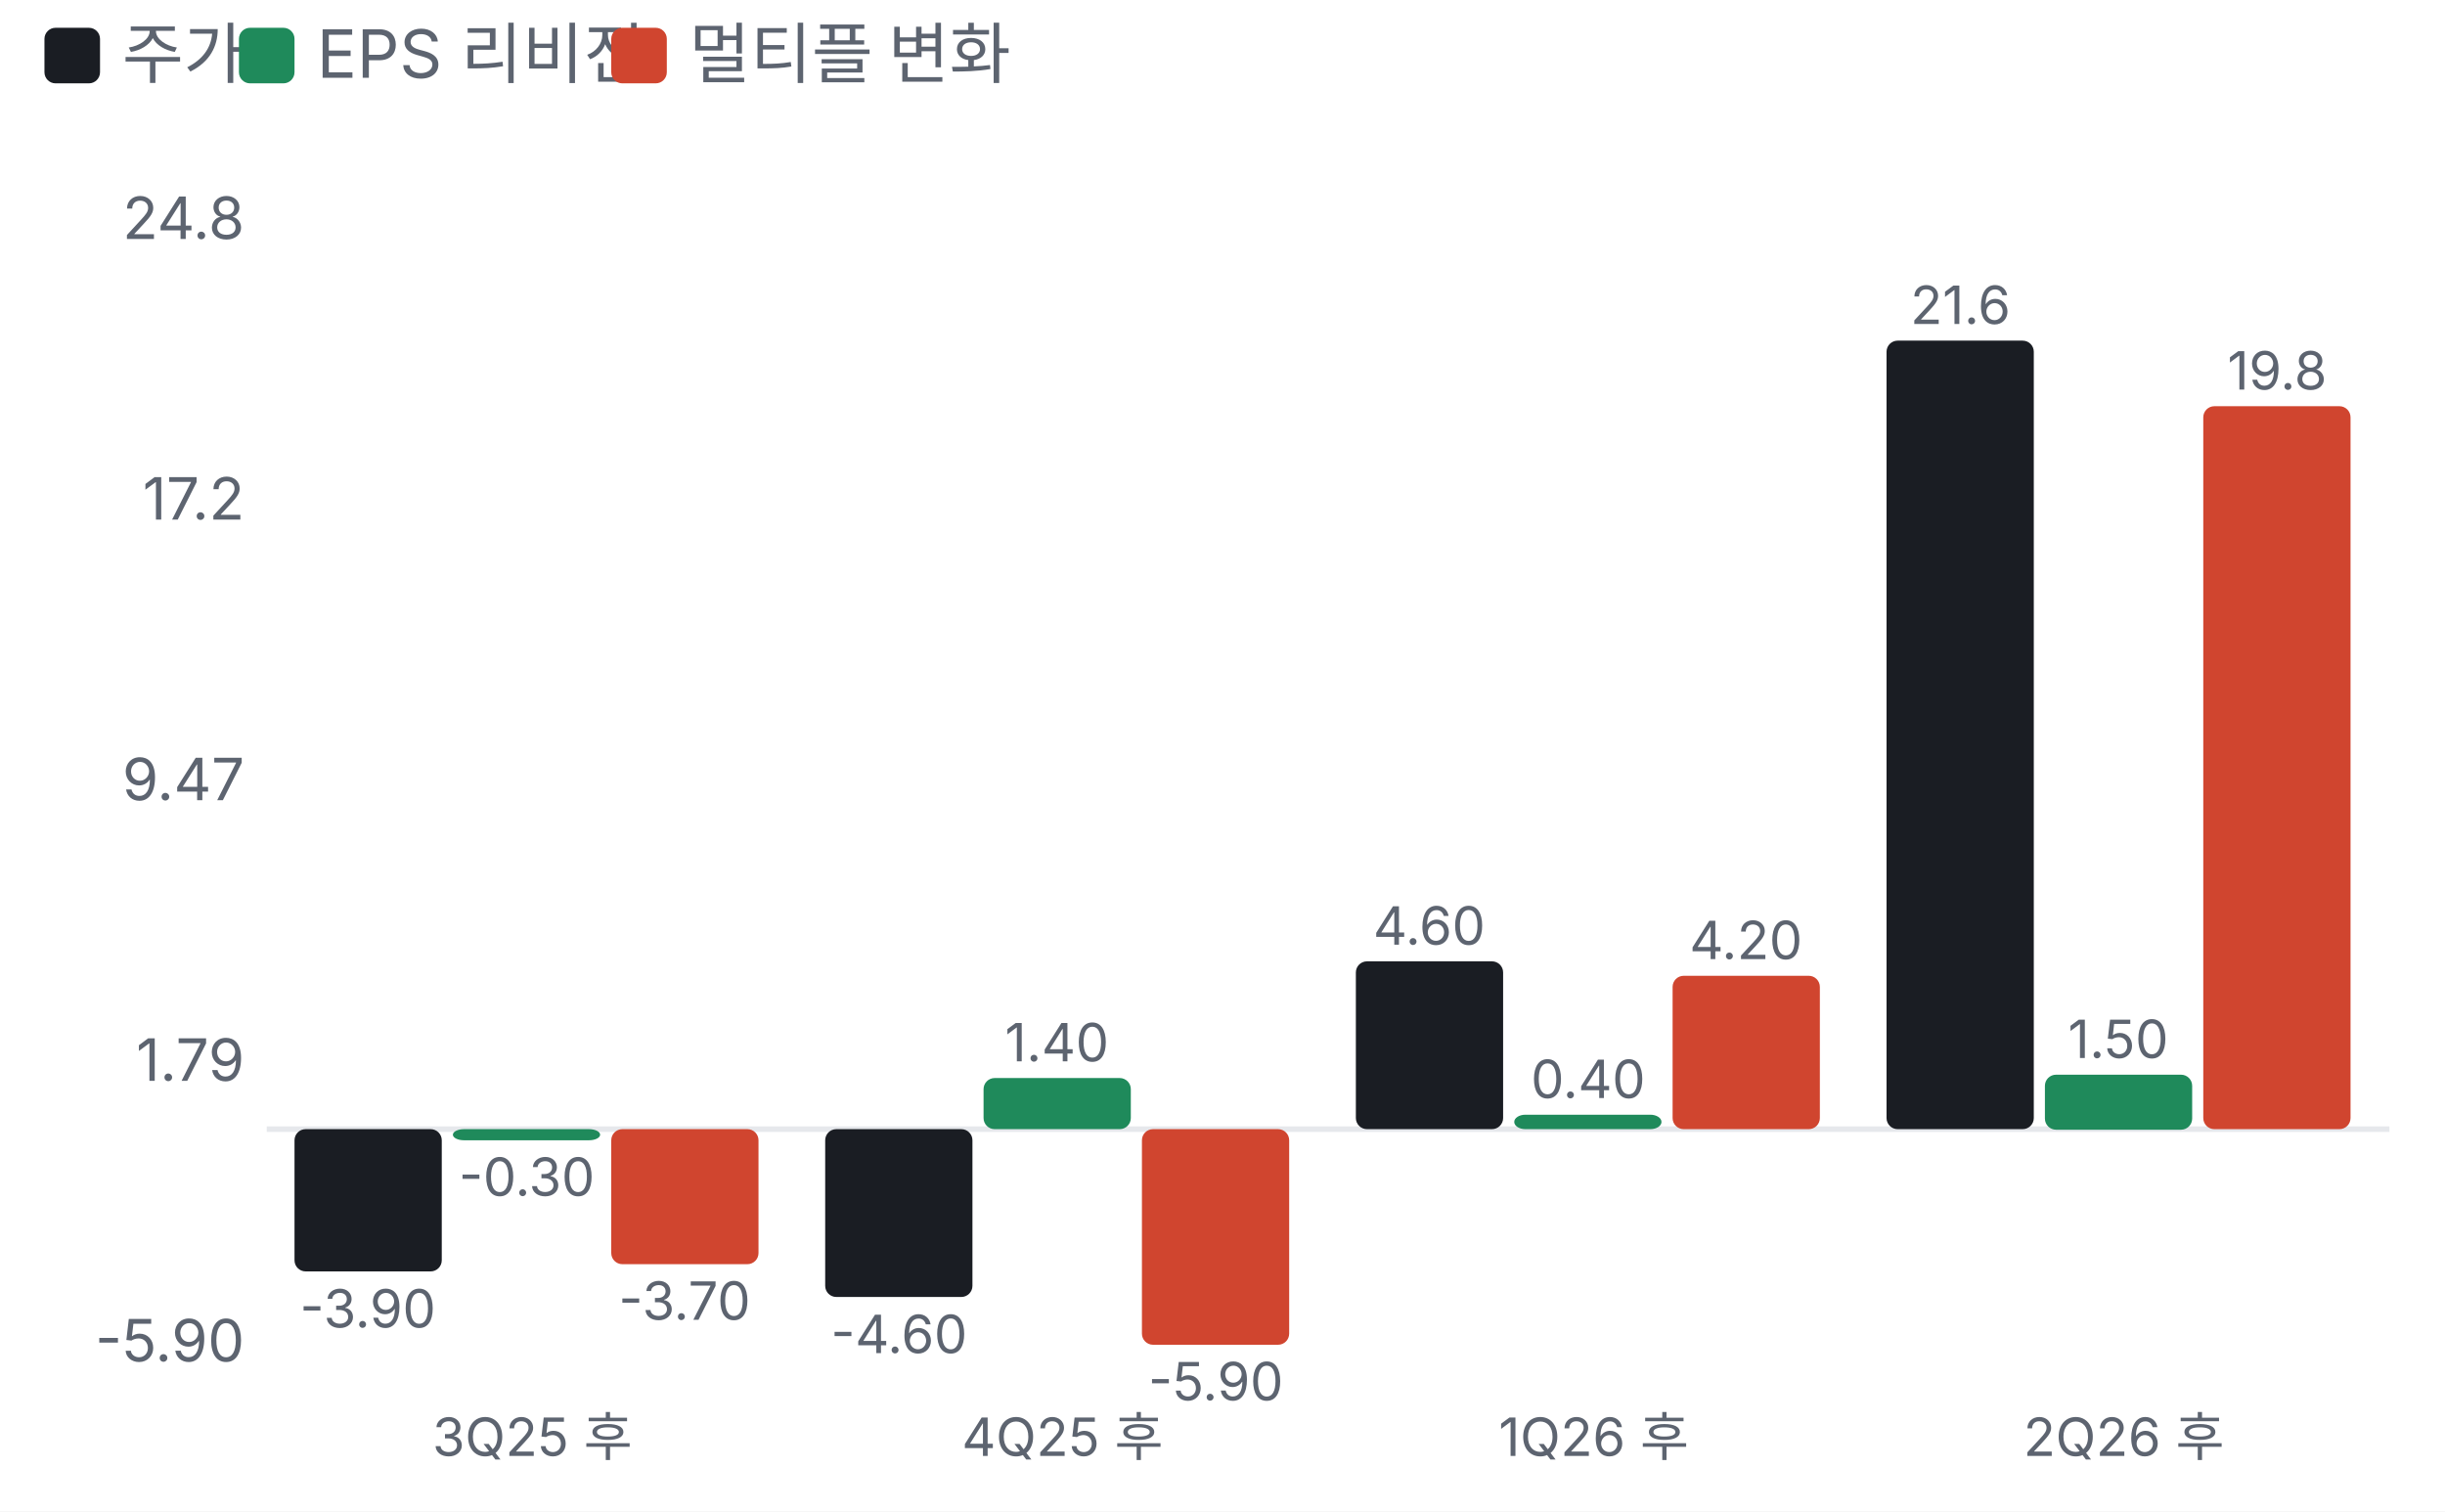
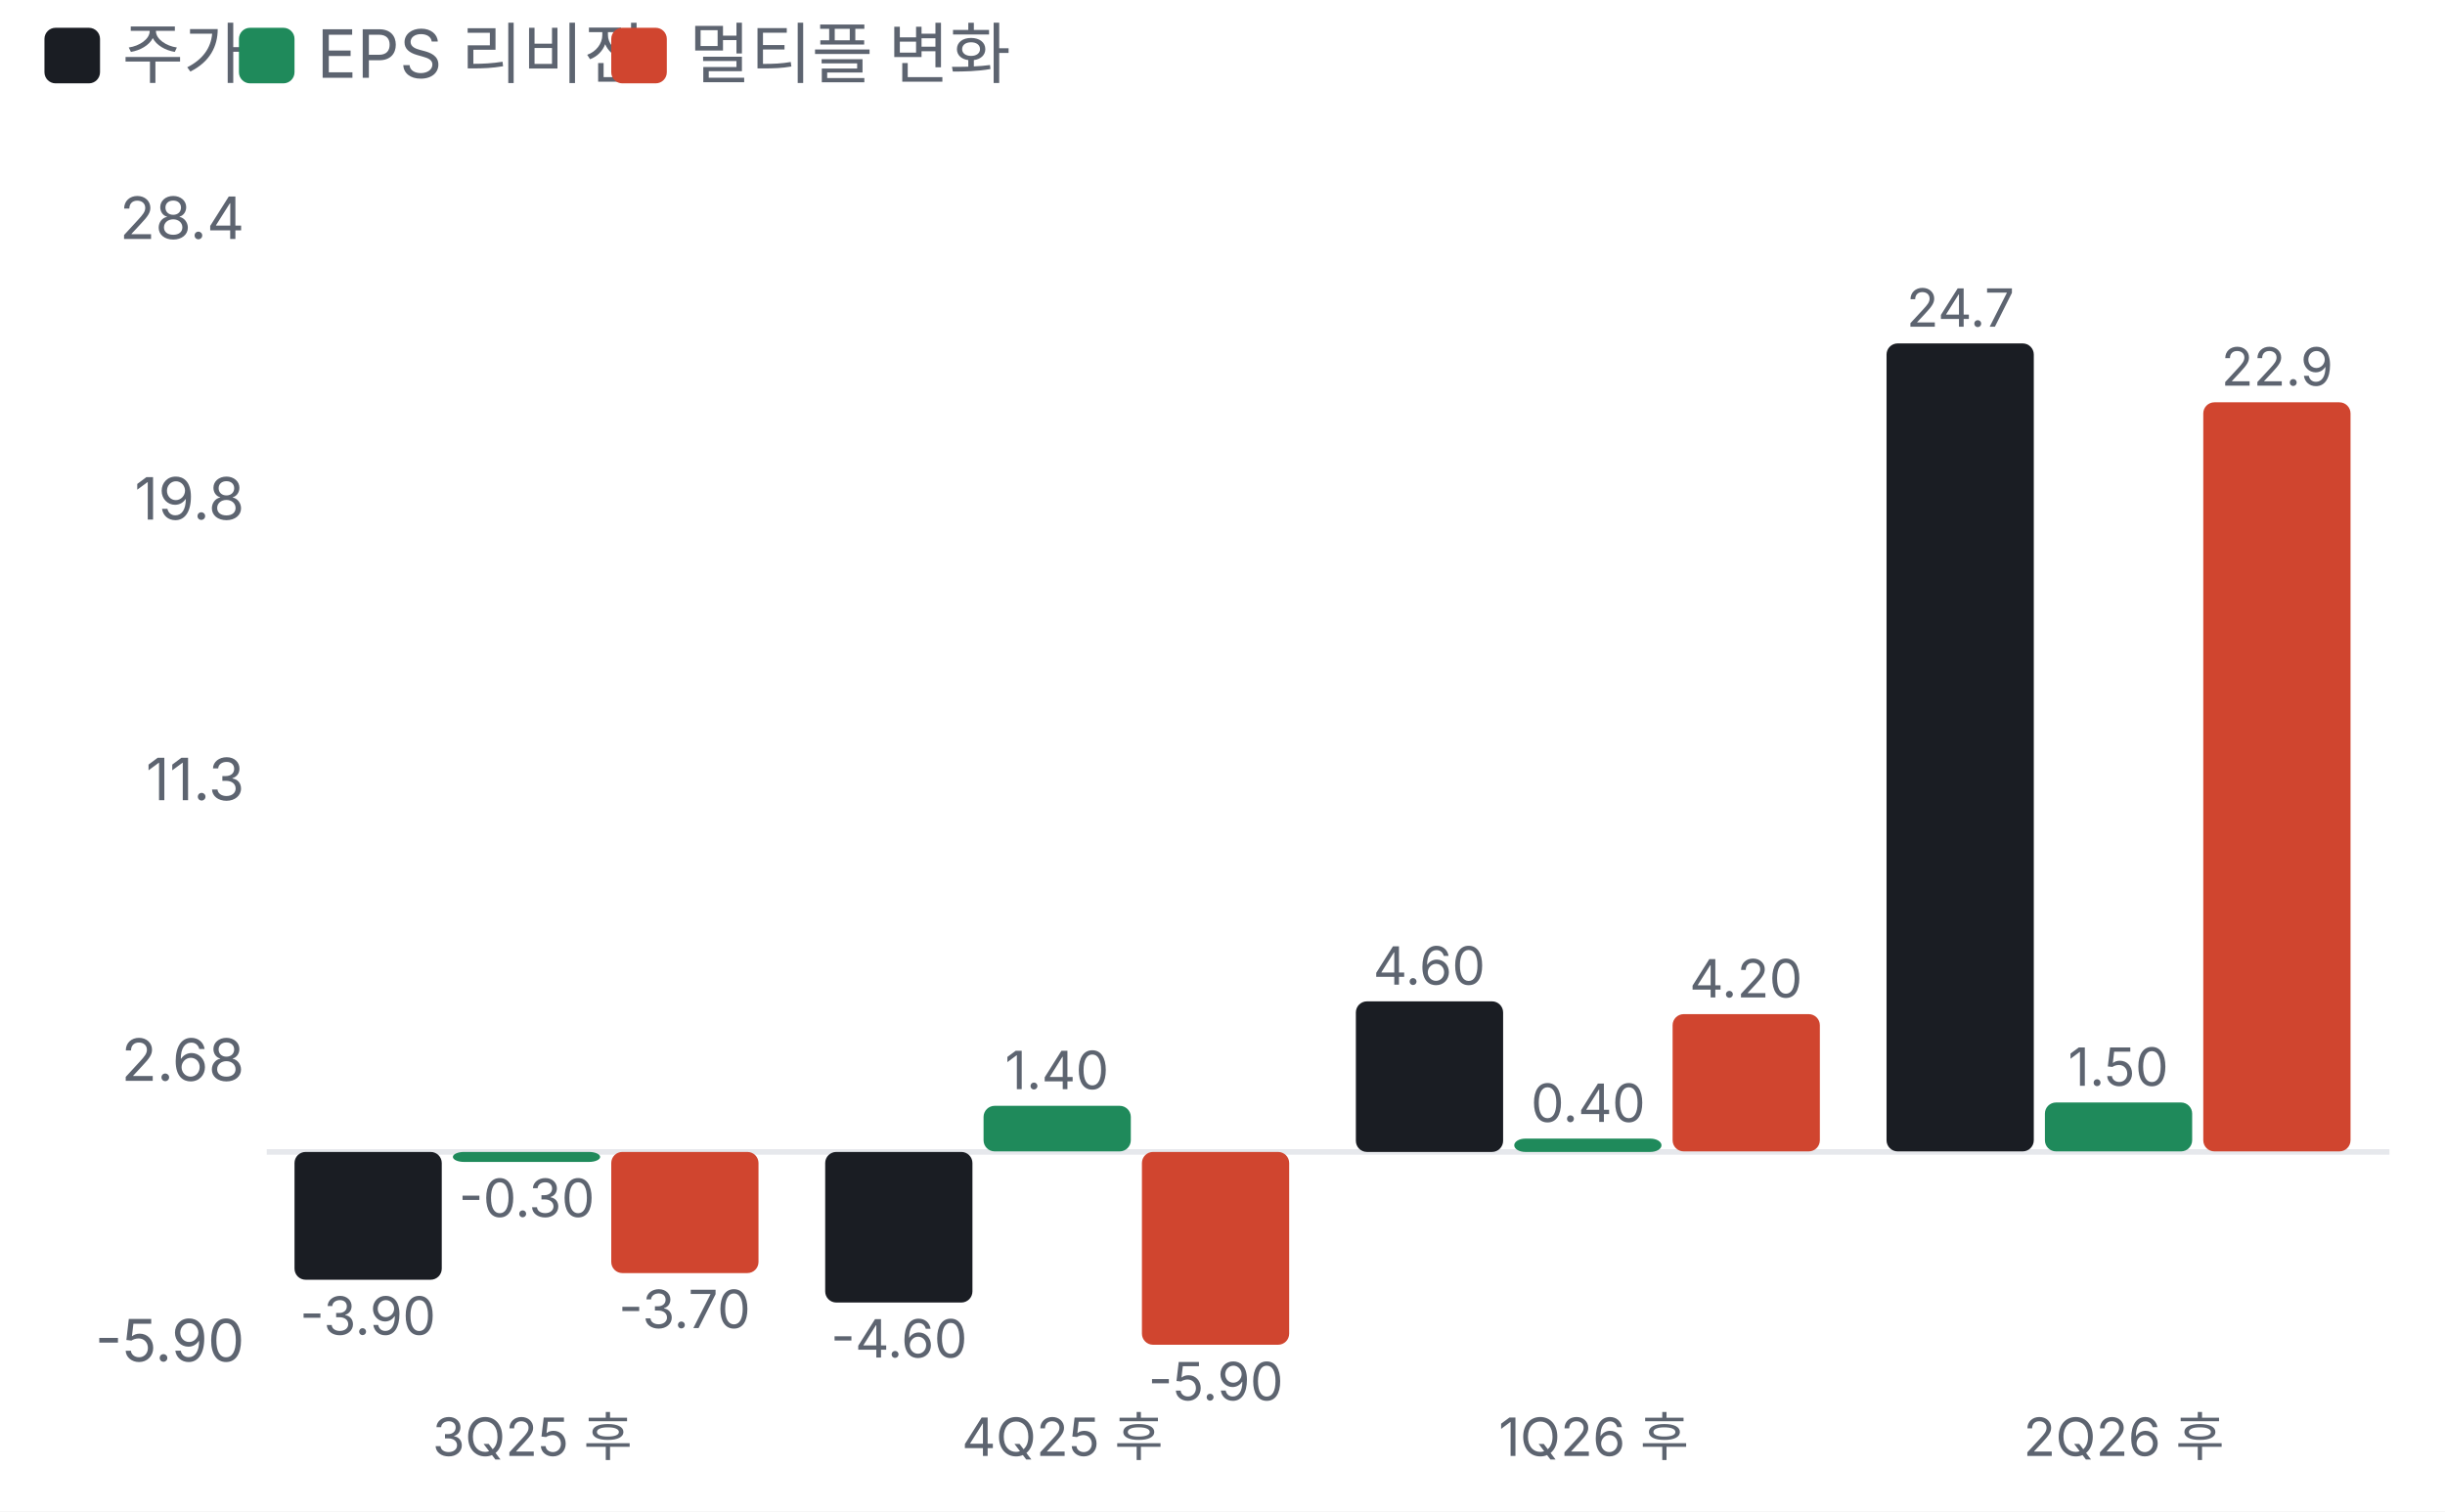
<svg xmlns="http://www.w3.org/2000/svg" viewBox="0 0 440 272" width="440" height="272">
  <style>text{fill:#5d6470;font-size:10.5px;font-family:-apple-system,'Apple SD Gothic Neo','Malgun Gothic',sans-serif}</style>
  <rect width="100%" height="100%" fill="#ffffff" />
  <rect x="8" y="5" width="10" height="10" rx="2" fill="#1a1d23" />
  <text x="22" y="14" style="font-size:12px">주가</text>
  <rect x="43" y="5" width="10" height="10" rx="2" fill="#1f8a5b" />
  <text x="57" y="14" style="font-size:12px">EPS 리비전</text>
  <rect x="110" y="5" width="10" height="10" rx="2" fill="#d0452f" />
  <text x="124" y="14" style="font-size:12px">멀티플 변화</text>
  <g transform="translate(0,22)">
-     <line x1="48" x2="430" y1="181.2" y2="181.2" stroke="#e6e8ec" />
+     <line x1="48" x2="430" y1="185.3" y2="185.3" stroke="#e6e8ec" />
    <text x="44" y="223.0" text-anchor="end">-5.90</text>
-     <text x="44" y="172.5" text-anchor="end">1.79</text>
-     <text x="44" y="122.0" text-anchor="end">9.47</text>
-     <text x="44" y="71.5" text-anchor="end">17.2</text>
-     <text x="44" y="21.0" text-anchor="end">24.8</text>
-     <rect x="53.0" y="181.2" width="26.5" height="25.6" rx="2" fill="#1a1d23" />
-     <text x="66.2" y="216.9" text-anchor="middle" style="font-size:9.5px">-3.90</text>
-     <rect x="81.5" y="181.2" width="26.5" height="2.0" rx="2" fill="#1f8a5b" />
-     <text x="94.8" y="193.2" text-anchor="middle" style="font-size:9.5px">-0.30</text>
-     <rect x="110.0" y="181.2" width="26.5" height="24.3" rx="2" fill="#d0452f" />
-     <text x="123.2" y="215.5" text-anchor="middle" style="font-size:9.5px">-3.70</text>
+     <text x="44" y="172.5" text-anchor="end">2.68</text>
+     <text x="44" y="122.0" text-anchor="end">11.3</text>
+     <text x="44" y="71.5" text-anchor="end">19.8</text>
+     <text x="44" y="21.0" text-anchor="end">28.4</text>
+     <rect x="53.0" y="185.3" width="26.5" height="23.0" rx="2" fill="#1a1d23" />
+     <text x="66.2" y="218.2" text-anchor="middle" style="font-size:9.5px">-3.90</text>
+     <rect x="81.5" y="185.3" width="26.5" height="1.8" rx="2" fill="#1f8a5b" />
+     <text x="94.8" y="197.0" text-anchor="middle" style="font-size:9.5px">-0.30</text>
+     <rect x="110.0" y="185.3" width="26.5" height="21.8" rx="2" fill="#d0452f" />
+     <text x="123.2" y="217.0" text-anchor="middle" style="font-size:9.5px">-3.70</text>
    <text x="95.8" y="240" text-anchor="middle" style="font-size:9.5px">3Q25 후</text>
-     <rect x="148.5" y="181.2" width="26.5" height="30.2" rx="2" fill="#1a1d23" />
-     <text x="161.8" y="221.5" text-anchor="middle" style="font-size:9.5px">-4.60</text>
-     <rect x="177.0" y="172.0" width="26.5" height="9.2" rx="2" fill="#1f8a5b" />
-     <text x="190.2" y="169.0" text-anchor="middle" style="font-size:9.5px">1.40</text>
-     <rect x="205.5" y="181.2" width="26.5" height="38.8" rx="2" fill="#d0452f" />
+     <rect x="148.5" y="185.3" width="26.5" height="27.1" rx="2" fill="#1a1d23" />
+     <text x="161.8" y="222.3" text-anchor="middle" style="font-size:9.5px">-4.60</text>
+     <rect x="177.0" y="177.0" width="26.5" height="8.2" rx="2" fill="#1f8a5b" />
+     <text x="190.2" y="174.0" text-anchor="middle" style="font-size:9.5px">1.40</text>
+     <rect x="205.5" y="185.3" width="26.5" height="34.7" rx="2" fill="#d0452f" />
    <text x="218.8" y="230.0" text-anchor="middle" style="font-size:9.5px">-5.90</text>
    <text x="191.2" y="240" text-anchor="middle" style="font-size:9.5px">4Q25 후</text>
-     <rect x="244.0" y="151.0" width="26.5" height="30.2" rx="2" fill="#1a1d23" />
-     <text x="257.2" y="148.0" text-anchor="middle" style="font-size:9.5px">4.60</text>
-     <rect x="272.5" y="178.6" width="26.5" height="2.6" rx="2" fill="#1f8a5b" />
-     <text x="285.8" y="175.6" text-anchor="middle" style="font-size:9.5px">0.40</text>
-     <rect x="301.0" y="153.6" width="26.5" height="27.6" rx="2" fill="#d0452f" />
-     <text x="314.2" y="150.6" text-anchor="middle" style="font-size:9.5px">4.20</text>
+     <rect x="244.0" y="158.2" width="26.5" height="27.1" rx="2" fill="#1a1d23" />
+     <text x="257.2" y="155.2" text-anchor="middle" style="font-size:9.5px">4.60</text>
+     <rect x="272.5" y="182.9" width="26.5" height="2.4" rx="2" fill="#1f8a5b" />
+     <text x="285.8" y="179.9" text-anchor="middle" style="font-size:9.5px">0.40</text>
+     <rect x="301.0" y="160.5" width="26.5" height="24.7" rx="2" fill="#d0452f" />
+     <text x="314.2" y="157.5" text-anchor="middle" style="font-size:9.5px">4.20</text>
    <text x="286.8" y="240" text-anchor="middle" style="font-size:9.5px">1Q26 후</text>
-     <rect x="339.5" y="39.3" width="26.5" height="141.9" rx="2" fill="#1a1d23" />
-     <text x="352.8" y="36.3" text-anchor="middle" style="font-size:9.5px">21.6</text>
-     <rect x="368.0" y="171.4" width="26.5" height="9.9" rx="2" fill="#1f8a5b" />
-     <text x="381.2" y="168.4" text-anchor="middle" style="font-size:9.5px">1.50</text>
-     <rect x="396.5" y="51.1" width="26.5" height="130.1" rx="2" fill="#d0452f" />
-     <text x="409.8" y="48.1" text-anchor="middle" style="font-size:9.5px">19.8</text>
+     <rect x="339.5" y="39.8" width="26.5" height="145.4" rx="2" fill="#1a1d23" />
+     <text x="352.8" y="36.8" text-anchor="middle" style="font-size:9.5px">24.7</text>
+     <rect x="368.0" y="176.4" width="26.5" height="8.8" rx="2" fill="#1f8a5b" />
+     <text x="381.2" y="173.4" text-anchor="middle" style="font-size:9.5px">1.50</text>
+     <rect x="396.5" y="50.4" width="26.5" height="134.8" rx="2" fill="#d0452f" />
+     <text x="409.8" y="47.4" text-anchor="middle" style="font-size:9.5px">22.9</text>
    <text x="382.2" y="240" text-anchor="middle" style="font-size:9.5px">2Q26 후</text>
  </g>
</svg>
